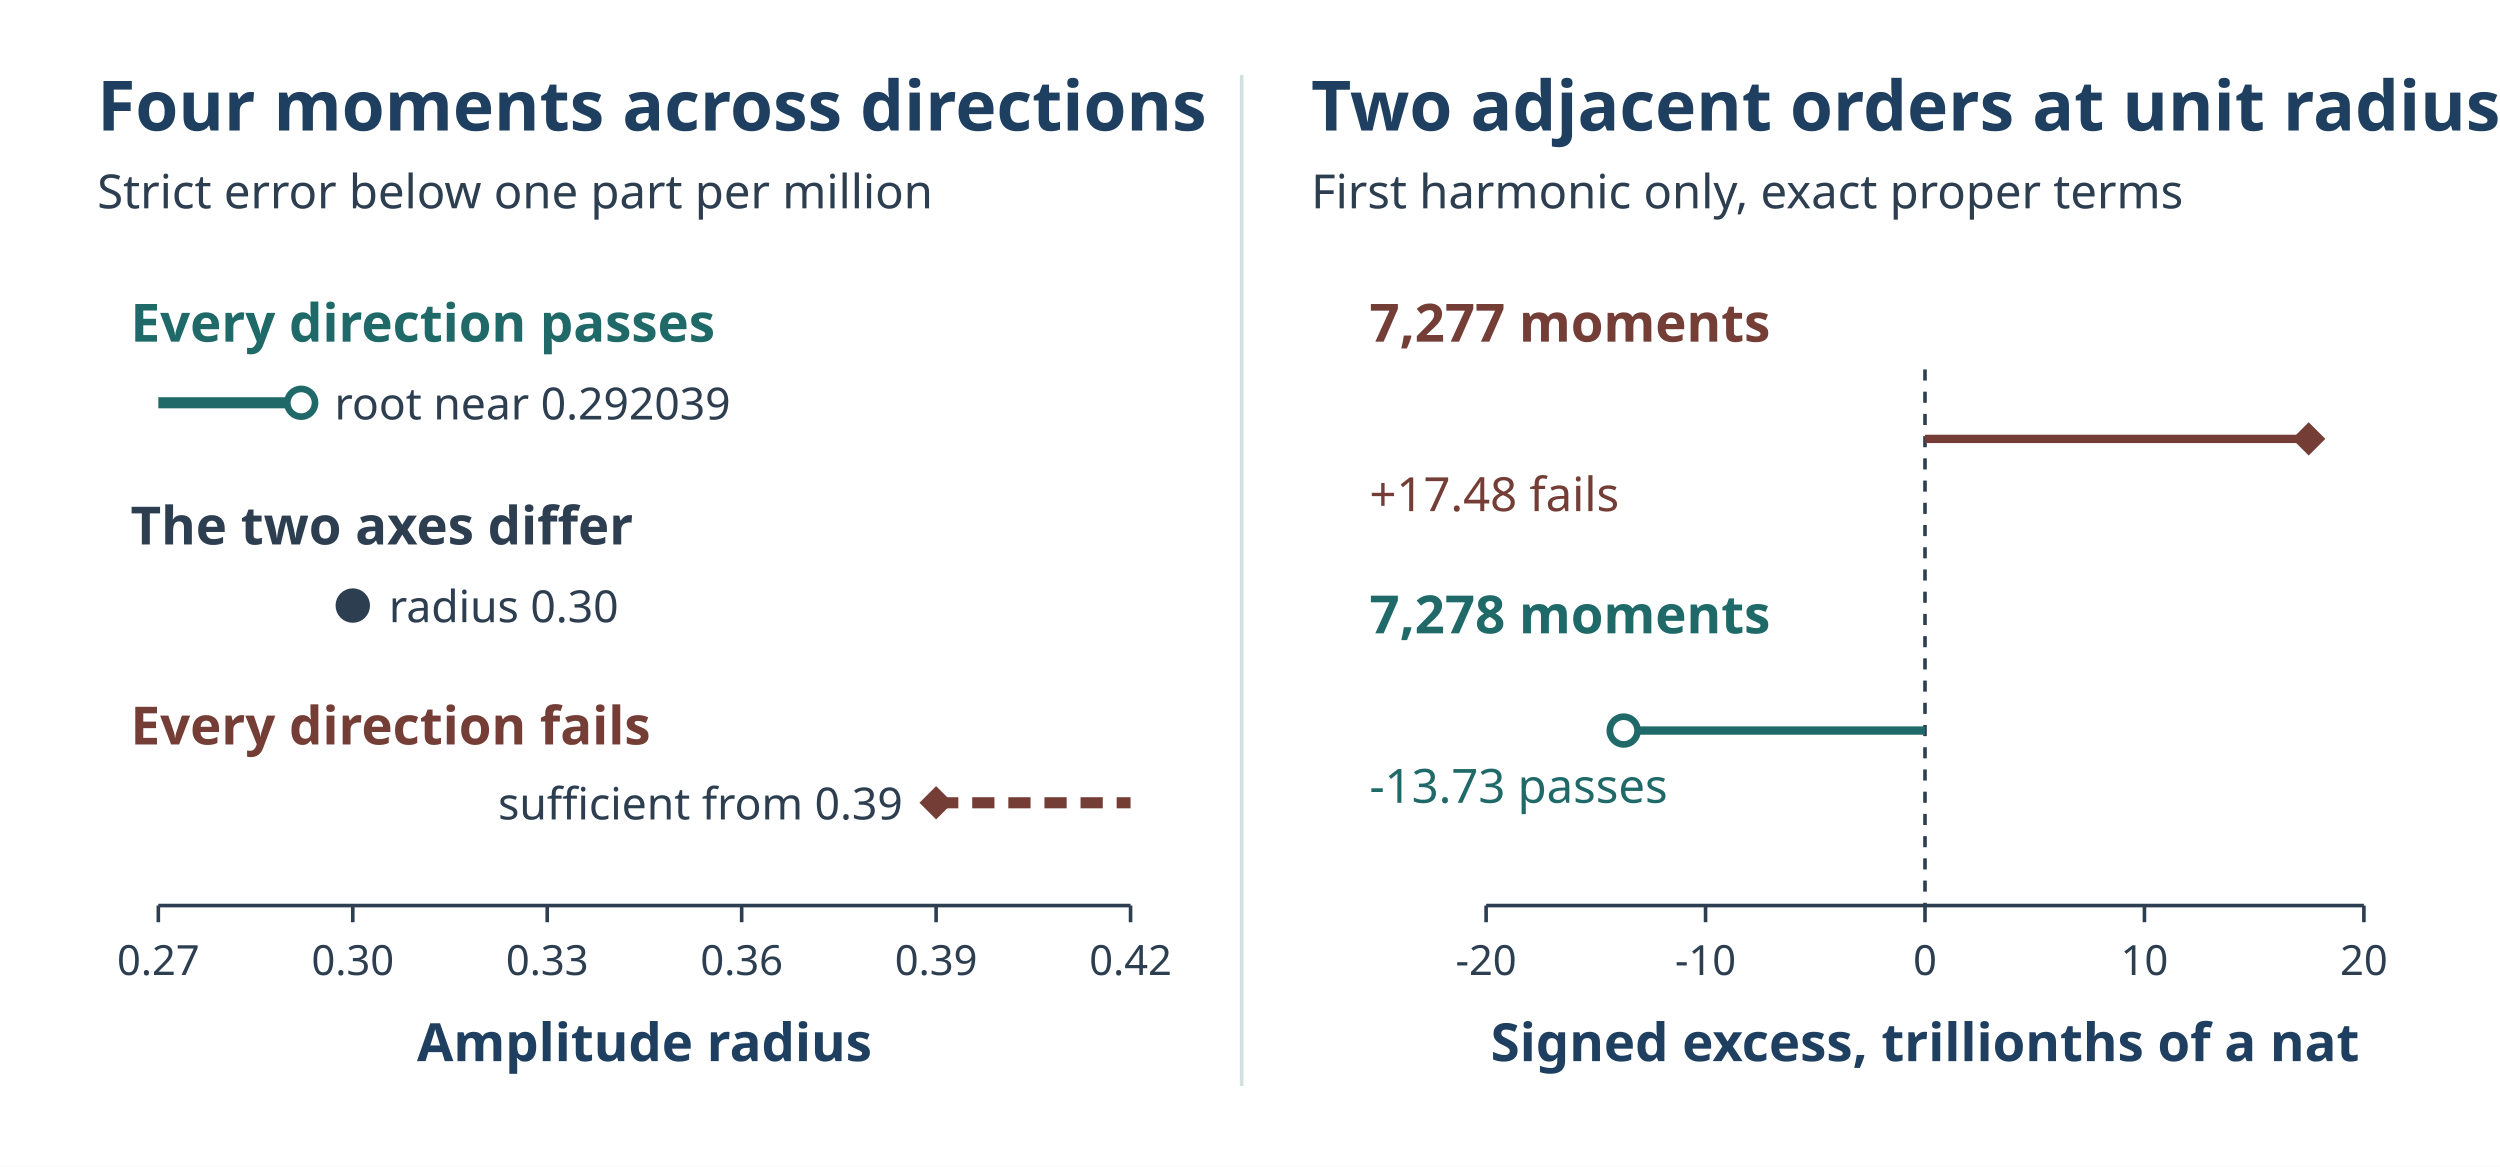
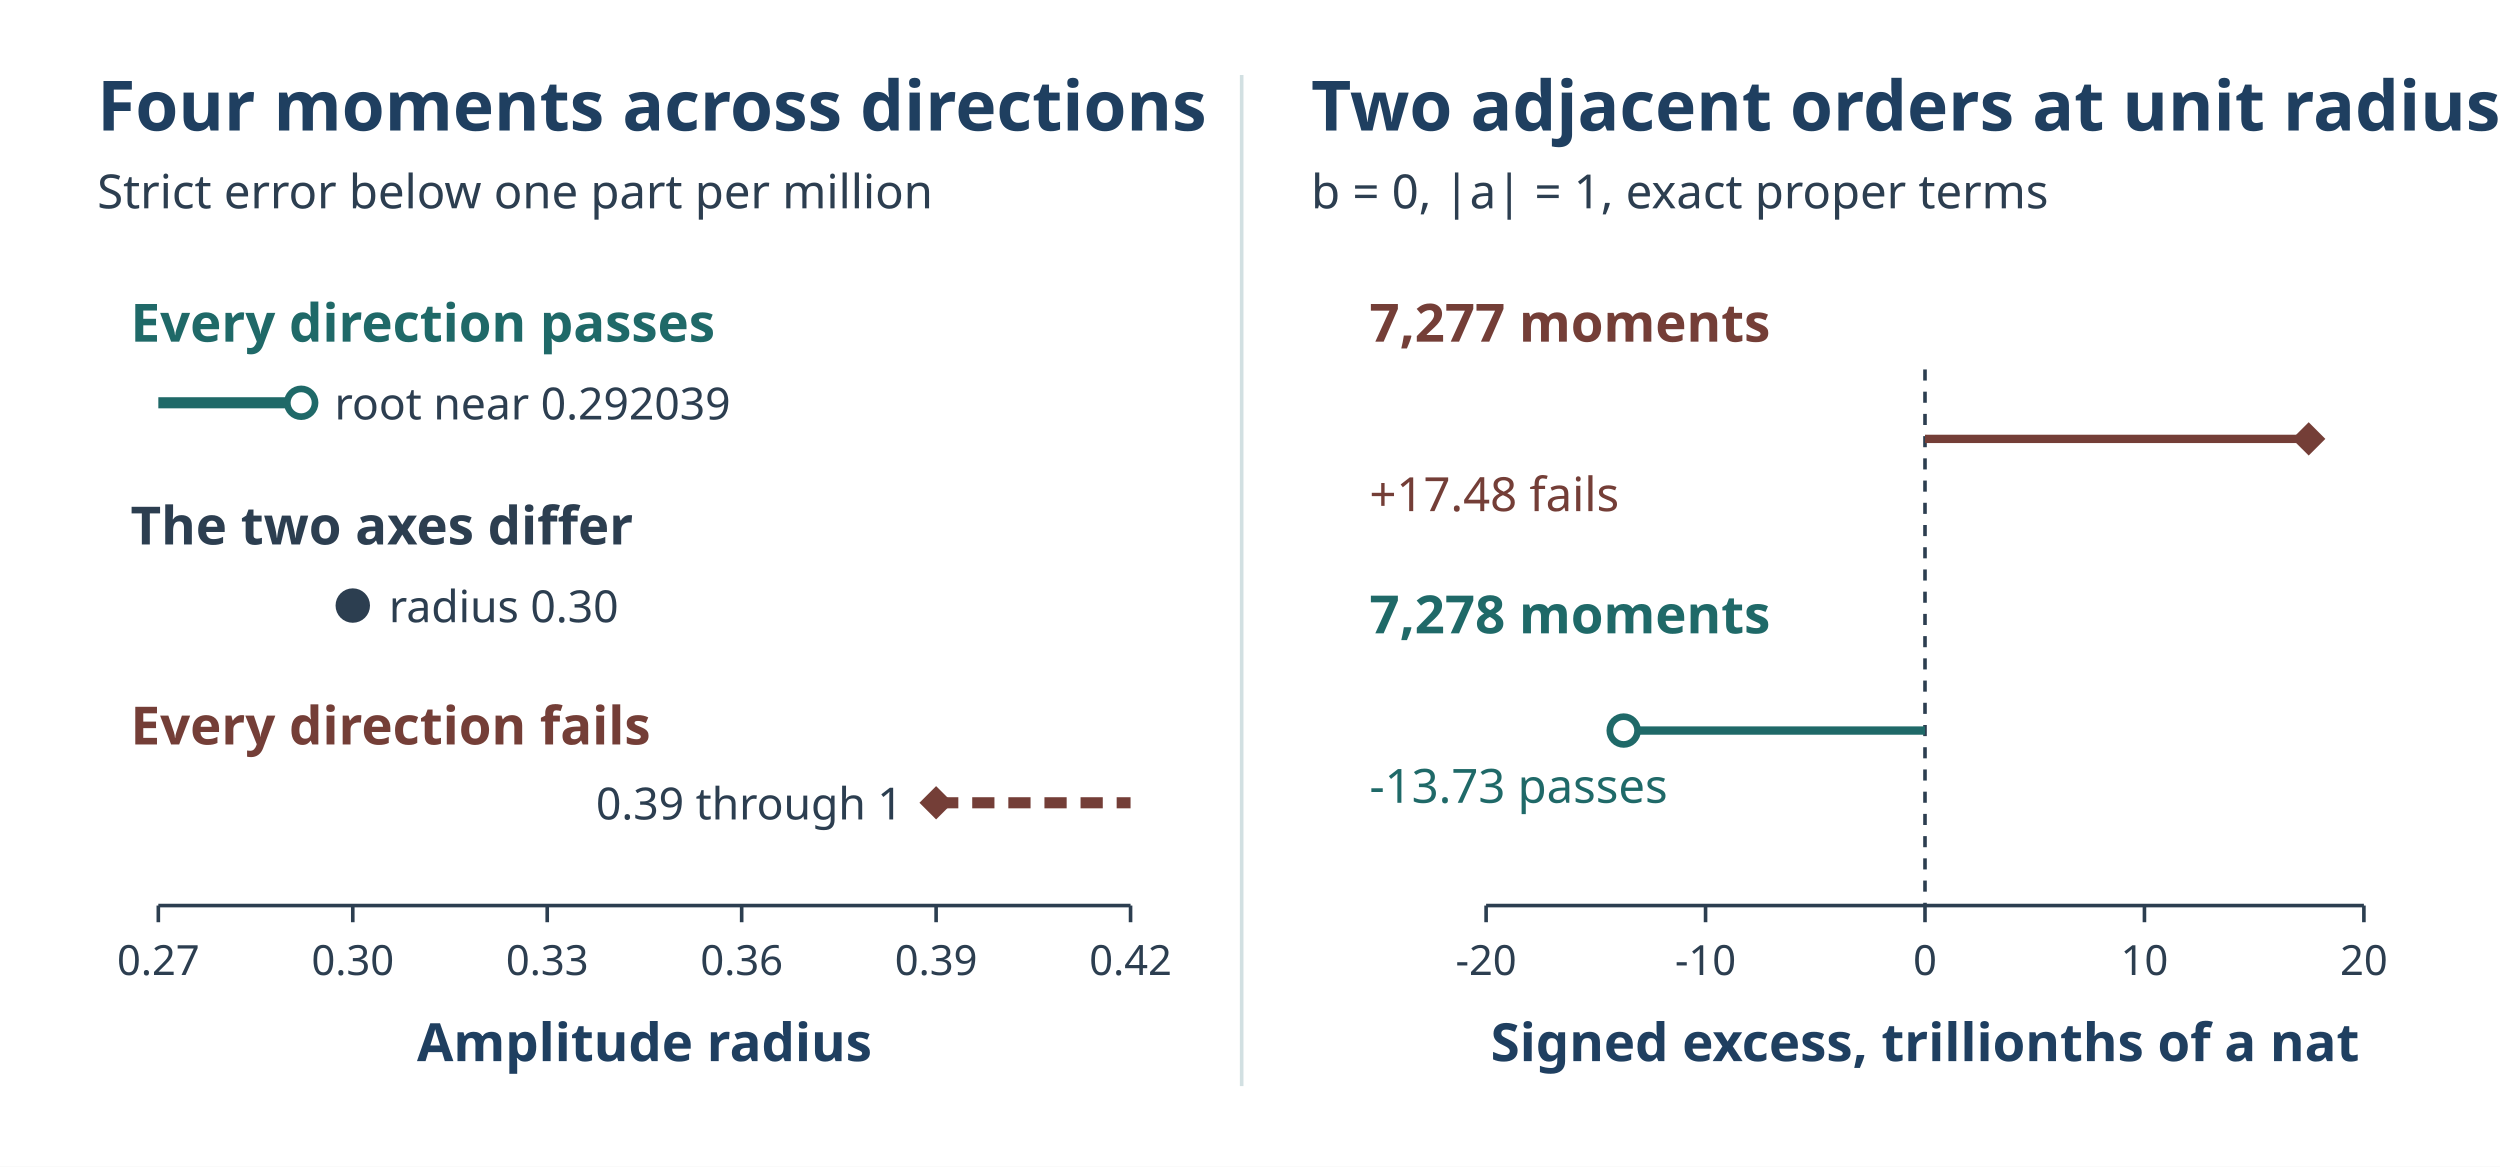
<svg xmlns="http://www.w3.org/2000/svg" aria-labelledby="title desc" width="900" height="420" viewBox="0 0 900 420" role="img">
  <rect width="900" height="420" fill="#FFFFFF" />
  <text x="35.000" y="47" font-family="Source Sans Pro, sans-serif" font-size="25" fill="#1F3F60" text-anchor="start" font-weight="600">Four moments across directions</text>
  <text x="35.000" y="75" font-family="Source Sans Pro, sans-serif" font-size="17" fill="#2C3E50" text-anchor="start" font-weight="400">Strict error below one part per million</text>
  <text x="472.000" y="47" font-family="Source Sans Pro, sans-serif" font-size="25" fill="#1F3F60" text-anchor="start" font-weight="600">Two adjacent orders at unit radius</text>
-   <text x="472.000" y="75" font-family="Source Sans Pro, sans-serif" font-size="17" fill="#2C3E50" text-anchor="start" font-weight="400">First harmonic only, exact proper terms</text>
+   <text x="472.000" y="75" font-family="Source Sans Pro, sans-serif" font-size="17" fill="#2C3E50" text-anchor="start" font-weight="400">b = 0, |a| = 1, exact proper terms</text>
  <line x1="447.000" y1="27" x2="447.000" y2="391" stroke="#D2E0E2" stroke-width="1.3" />
  <text x="47.000" y="123" font-family="Source Sans Pro, sans-serif" font-size="19" fill="#1F6968" text-anchor="start" font-weight="600">Every direction passes</text>
  <line x1="57.000" y1="145" x2="108.423" y2="145" stroke="#1F6968" stroke-width="4" />
  <circle stroke-width="2.4" cx="108.423" cy="145" r="5" fill="#FFFFFF" stroke="#1F6968" />
  <text x="120.423" y="151" font-family="Source Sans Pro, sans-serif" font-size="16" fill="#2C3E50" text-anchor="start" font-weight="400">root near 0.292039</text>
  <text x="47.000" y="196" font-family="Source Sans Pro, sans-serif" font-size="19" fill="#2C3E50" text-anchor="start" font-weight="600">The two axes differ</text>
  <circle stroke-width="2.4" cx="127.000" cy="218" r="5" fill="#2C3E50" stroke="#2C3E50" />
  <text x="140.000" y="224" font-family="Source Sans Pro, sans-serif" font-size="16" fill="#2C3E50" text-anchor="start" font-weight="400">radius 0.30</text>
  <text x="47.000" y="268" font-family="Source Sans Pro, sans-serif" font-size="19" fill="#743E37" text-anchor="start" font-weight="600">Every direction fails</text>
  <line x1="337.000" y1="289" x2="407.000" y2="289" stroke="#743E37" stroke-width="4" stroke-dasharray="8,5" />
  <path d="M337.000 283 l6 6 l-6 6 l-6 -6 z" fill="#743E37" />
-   <text x="325.000" y="295" font-family="Source Sans Pro, sans-serif" font-size="16" fill="#2C3E50" text-anchor="end" font-weight="400">sufficient from 0.39</text>
+   <text x="325.000" y="295" font-family="Source Sans Pro, sans-serif" font-size="16" fill="#2C3E50" text-anchor="end" font-weight="400">0.39 through 1</text>
  <line x1="57.000" y1="326" x2="407.000" y2="326" stroke="#2C3E50" stroke-width="1.3" />
  <line x1="57.000" y1="326" x2="57.000" y2="332" stroke="#2C3E50" stroke-width="1.3" />
  <text x="57.000" y="351" font-family="Source Sans Pro, sans-serif" font-size="15" fill="#2C3E50" text-anchor="middle" font-weight="400">0.27</text>
  <line x1="127.000" y1="326" x2="127.000" y2="332" stroke="#2C3E50" stroke-width="1.3" />
  <text x="127.000" y="351" font-family="Source Sans Pro, sans-serif" font-size="15" fill="#2C3E50" text-anchor="middle" font-weight="400">0.30</text>
  <line x1="197.000" y1="326" x2="197.000" y2="332" stroke="#2C3E50" stroke-width="1.3" />
  <text x="197.000" y="351" font-family="Source Sans Pro, sans-serif" font-size="15" fill="#2C3E50" text-anchor="middle" font-weight="400">0.33</text>
  <line x1="267.000" y1="326" x2="267.000" y2="332" stroke="#2C3E50" stroke-width="1.3" />
  <text x="267.000" y="351" font-family="Source Sans Pro, sans-serif" font-size="15" fill="#2C3E50" text-anchor="middle" font-weight="400">0.36</text>
  <line x1="337.000" y1="326" x2="337.000" y2="332" stroke="#2C3E50" stroke-width="1.3" />
  <text x="337.000" y="351" font-family="Source Sans Pro, sans-serif" font-size="15" fill="#2C3E50" text-anchor="middle" font-weight="400">0.39</text>
  <line x1="407.000" y1="326" x2="407.000" y2="332" stroke="#2C3E50" stroke-width="1.3" />
  <text x="407.000" y="351" font-family="Source Sans Pro, sans-serif" font-size="15" fill="#2C3E50" text-anchor="middle" font-weight="400">0.42</text>
  <text x="232.000" y="382" font-family="Source Sans Pro, sans-serif" font-size="19" fill="#1F3F60" text-anchor="middle" font-weight="600">Amplitude radius</text>
  <line x1="693.000" y1="133" x2="693.000" y2="326" stroke="#2C3E50" stroke-width="1.3" stroke-dasharray="4,4" />
  <text x="493.000" y="123" font-family="Source Sans Pro, sans-serif" font-size="19" fill="#743E37" text-anchor="start" font-weight="600">7,277 moments</text>
  <line x1="693.000" y1="158" x2="831.127" y2="158" stroke="#743E37" stroke-width="3" />
  <path d="M831.127 152 l6 6 l-6 6 l-6 -6 z" fill="#743E37" />
  <text x="493.000" y="184" font-family="Source Sans Pro, sans-serif" font-size="17" fill="#743E37" text-anchor="start" font-weight="400">+17.48  fails</text>
  <text x="493.000" y="228" font-family="Source Sans Pro, sans-serif" font-size="19" fill="#1F6968" text-anchor="start" font-weight="600">7,278 moments</text>
  <line x1="693.000" y1="263" x2="584.532" y2="263" stroke="#1F6968" stroke-width="3" />
  <circle stroke-width="2.4" cx="584.532" cy="263" r="5" fill="#FFFFFF" stroke="#1F6968" />
  <text x="493.000" y="289" font-family="Source Sans Pro, sans-serif" font-size="17" fill="#1F6968" text-anchor="start" font-weight="400">-13.73  passes</text>
  <line x1="535.000" y1="326" x2="851.000" y2="326" stroke="#2C3E50" stroke-width="1.3" />
  <line x1="535.000" y1="326" x2="535.000" y2="332" stroke="#2C3E50" stroke-width="1.3" />
  <text x="535.000" y="351" font-family="Source Sans Pro, sans-serif" font-size="15" fill="#2C3E50" text-anchor="middle" font-weight="400">-20</text>
  <line x1="614.000" y1="326" x2="614.000" y2="332" stroke="#2C3E50" stroke-width="1.3" />
  <text x="614.000" y="351" font-family="Source Sans Pro, sans-serif" font-size="15" fill="#2C3E50" text-anchor="middle" font-weight="400">-10</text>
  <line x1="693.000" y1="326" x2="693.000" y2="332" stroke="#2C3E50" stroke-width="1.3" />
  <text x="693.000" y="351" font-family="Source Sans Pro, sans-serif" font-size="15" fill="#2C3E50" text-anchor="middle" font-weight="400">0</text>
  <line x1="772.000" y1="326" x2="772.000" y2="332" stroke="#2C3E50" stroke-width="1.3" />
  <text x="772.000" y="351" font-family="Source Sans Pro, sans-serif" font-size="15" fill="#2C3E50" text-anchor="middle" font-weight="400">10</text>
  <line x1="851.000" y1="326" x2="851.000" y2="332" stroke="#2C3E50" stroke-width="1.3" />
  <text x="851.000" y="351" font-family="Source Sans Pro, sans-serif" font-size="15" fill="#2C3E50" text-anchor="middle" font-weight="400">20</text>
  <text x="693.000" y="382" font-family="Source Sans Pro, sans-serif" font-size="19" fill="#1F3F60" text-anchor="middle" font-weight="600">Signed excess, trillionths of a nat</text>
</svg>
